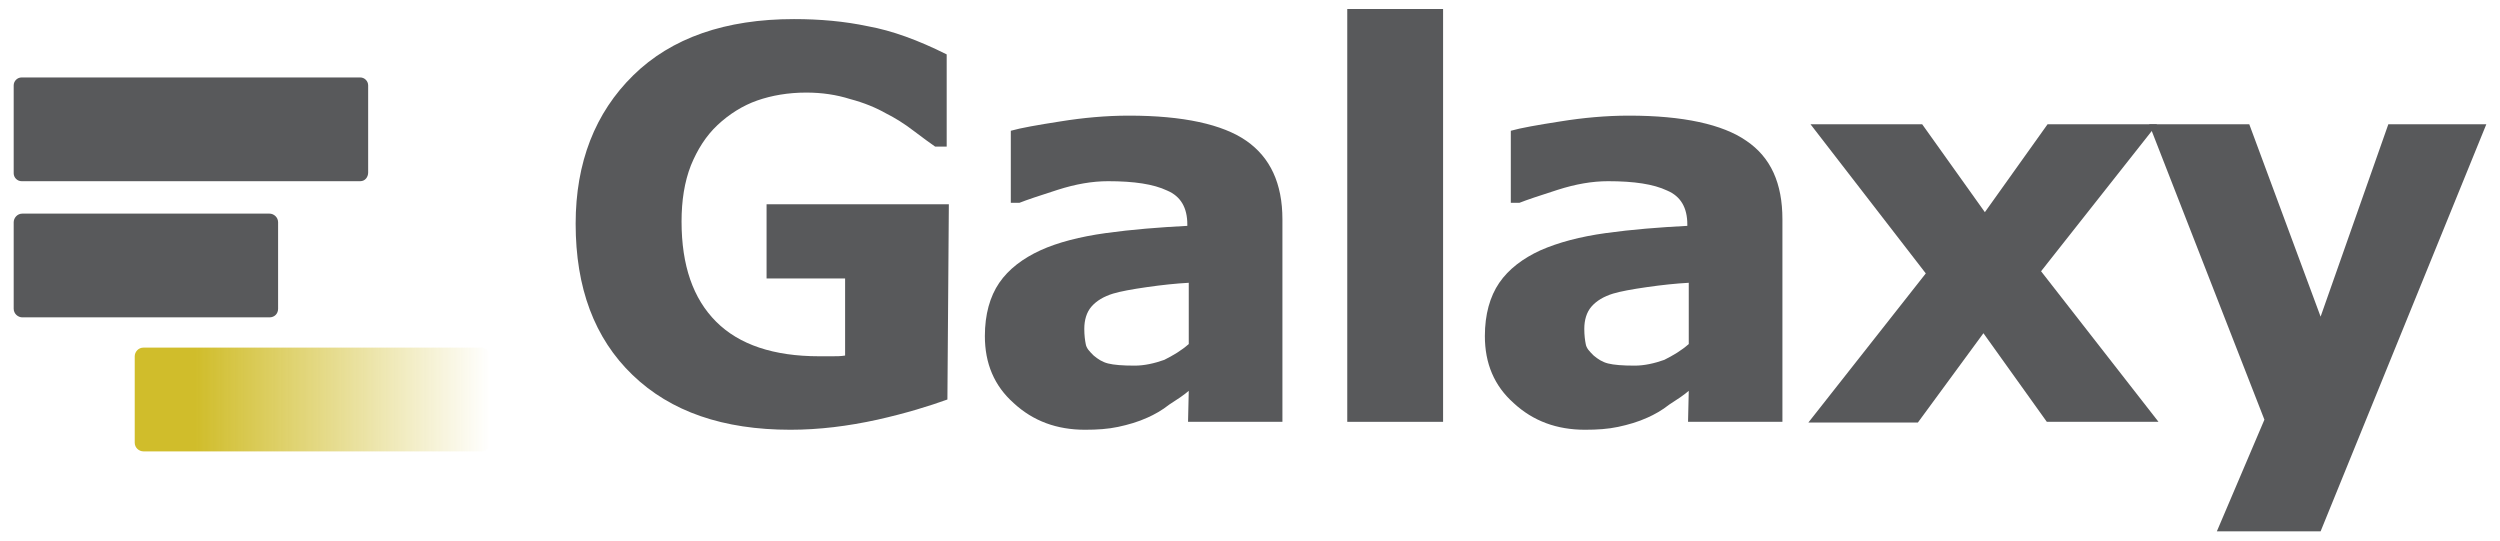
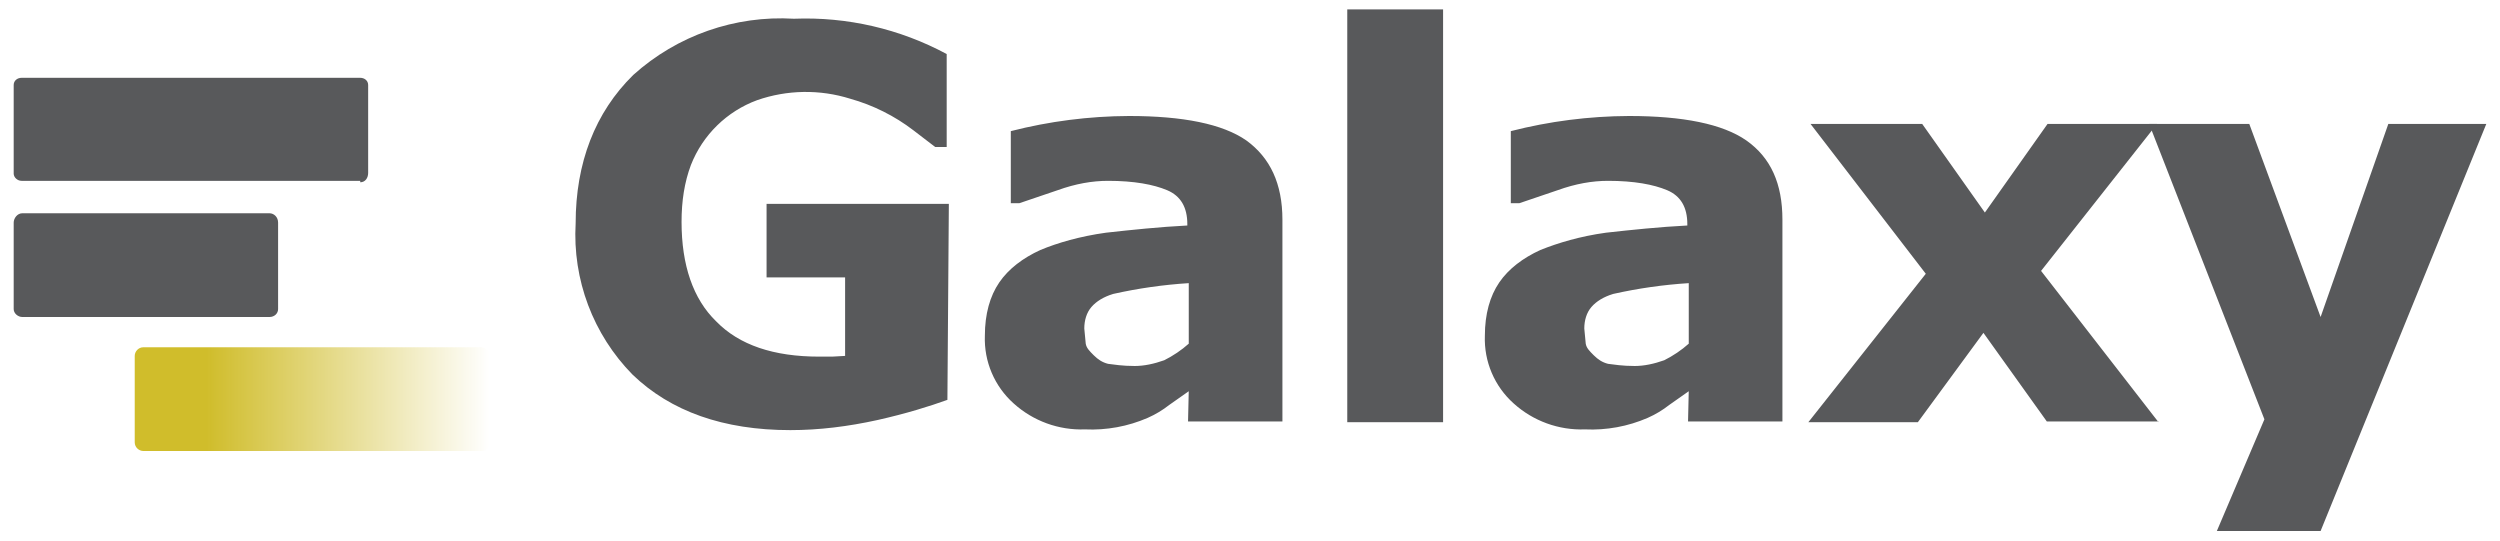
- <svg xmlns="http://www.w3.org/2000/svg" width="100%" height="100%" viewBox="0 0 347 75" version="1.1" xmlnsXlink="http://www.w3.org/1999/xlink" xmlSpace="preserve" xmlnsSerif="http://www.serif.com/" style="fill-rule:evenodd;clip-rule:evenodd;stroke-linejoin:round;stroke-miterlimit:2;">
-   <g transform="matrix(1,0,0,1,-7.7,-2.75)">
-     <path d="M57.7,27.9L10.7,27.9C10.1,27.9 9.6,27.4 9.6,26.8L9.6,14.6C9.6,14 10.1,13.5 10.7,13.5L57.7,13.5C58.3,13.5 58.8,14 58.8,14.6L58.8,26.7C58.8,27.3 58.4,27.9 57.7,27.9Z" style="fill:rgb(88,89,91);fill-rule:nonzero;" />
-   </g>
-   <g transform="matrix(1,0,0,1,-7.7,-2.75)">
-     <path d="M45.1,46.8L10.8,46.8C10.2,46.8 9.6,46.3 9.6,45.6L9.6,33.6C9.6,33 10.1,32.4 10.8,32.4L45.1,32.4C45.7,32.4 46.3,32.9 46.3,33.6L46.3,45.6C46.3,46.3 45.8,46.8 45.1,46.8Z" style="fill:rgb(88,89,91);fill-rule:nonzero;" />
-   </g>
-   <g transform="matrix(1,0,0,1,-7.7,-2.75)">
-     <path d="M74.6,65.4L27.6,65.4C27,65.4 26.4,64.9 26.4,64.2L26.4,52.2C26.4,51.6 26.9,51 27.6,51L74.5,51C75.1,51 75.7,51.5 75.7,52.2L75.7,64.2C75.7,64.9 75.2,65.4 74.6,65.4Z" style="fill:url(#_Linear1);fill-rule:nonzero;" />
-   </g>
-   <g transform="matrix(1,0,0,1,-7.7,-20.8)">
-     <g transform="matrix(1,0,0,1,0,18.05)">
-       <path d="M139.2,58.2C136.7,59.1 133.5,60.1 129.5,61C125.4,61.9 121.4,62.4 117.4,62.4C108.1,62.4 100.8,59.9 95.5,54.8C90.2,49.7 87.6,42.7 87.6,33.8C87.6,25.3 90.3,18.4 95.6,13.2C100.9,8 108.4,5.4 117.9,5.4C121.5,5.4 124.9,5.7 128.2,6.4C131.5,7 135.1,8.3 139.1,10.3L139.1,23.1L137.5,23.1C136.8,22.6 135.8,21.9 134.5,20.9C133.2,19.9 131.9,19.1 130.7,18.5C129.3,17.7 127.6,17 125.7,16.5C123.8,15.9 121.8,15.6 119.6,15.6C117.1,15.6 114.8,16 112.8,16.7C110.8,17.4 108.9,18.6 107.3,20.1C105.7,21.6 104.5,23.5 103.6,25.7C102.7,28 102.3,30.6 102.3,33.5C102.3,39.6 103.9,44.2 107.1,47.4C110.3,50.6 115.1,52.2 121.4,52.2L123.2,52.2C123.8,52.2 124.4,52.2 125,52.1L125,41.4L114.1,41.4L114.1,31.1L139.4,31.1L139.2,58.2Z" style="fill:rgb(88,89,91);fill-rule:nonzero;" />
-     </g>
-     <g transform="matrix(1,0,0,1,0,18.05)">
-       <path d="M172.7,57C172,57.6 171.1,58.2 170,58.9C169,59.7 167.9,60.3 167,60.7C165.7,61.3 164.3,61.7 162.9,62C161.5,62.3 160,62.4 158.3,62.4C154.4,62.4 151.1,61.2 148.4,58.7C145.7,56.3 144.4,53.2 144.4,49.4C144.4,46.4 145.1,43.9 146.4,42C147.7,40.1 149.7,38.6 152.1,37.5C154.5,36.4 157.6,35.6 161.2,35.1C164.8,34.6 168.6,34.3 172.5,34.1L172.5,33.9C172.5,31.6 171.6,30 169.7,29.2C167.8,28.3 165.1,27.9 161.5,27.9C159.3,27.9 157,28.3 154.5,29.1C152,29.9 150.2,30.5 149.2,30.9L148,30.9L148,20.9C149.4,20.5 151.7,20.1 154.9,19.6C158,19.1 161.2,18.8 164.4,18.8C171.9,18.8 177.4,20 180.7,22.3C184,24.6 185.7,28.2 185.7,33.2L185.7,61.3L172.6,61.3L172.7,57ZM172.7,50.5L172.7,42C170.9,42.1 169,42.3 166.9,42.6C164.8,42.9 163.2,43.2 162.2,43.5C160.9,43.9 159.9,44.5 159.2,45.3C158.5,46.1 158.2,47.2 158.2,48.4C158.2,49.3 158.3,50 158.4,50.5C158.5,51.1 158.9,51.5 159.5,52.1C160.1,52.6 160.7,53 161.5,53.2C162.3,53.4 163.5,53.5 165.2,53.5C166.5,53.5 167.9,53.2 169.3,52.7C170.5,52.1 171.7,51.4 172.7,50.5Z" style="fill:rgb(88,89,91);fill-rule:nonzero;" />
-     </g>
-     <g transform="matrix(1,0,0,1,0,18.05)">
-       <rect x="194.7" y="4" width="13.3" height="57.3" style="fill:rgb(88,89,91);fill-rule:nonzero;" />
-     </g>
-     <g transform="matrix(1,0,0,1,0,18.05)">
-       <path d="M242.1,57C241.4,57.6 240.5,58.2 239.4,58.9C238.4,59.7 237.3,60.3 236.4,60.7C235.1,61.3 233.7,61.7 232.3,62C230.9,62.3 229.4,62.4 227.7,62.4C223.8,62.4 220.5,61.2 217.8,58.7C215.1,56.3 213.8,53.2 213.8,49.4C213.8,46.4 214.5,43.9 215.8,42C217.1,40.1 219.1,38.6 221.5,37.5C224,36.4 227,35.6 230.6,35.1C234.2,34.6 238,34.3 241.9,34.1L241.9,33.9C241.9,31.6 241,30 239.1,29.2C237.2,28.3 234.5,27.9 230.9,27.9C228.7,27.9 226.4,28.3 223.9,29.1C221.4,29.9 219.6,30.5 218.6,30.9L217.4,30.9L217.4,20.9C218.8,20.5 221.1,20.1 224.3,19.6C227.4,19.1 230.6,18.8 233.8,18.8C241.3,18.8 246.8,20 250.1,22.3C253.5,24.6 255.1,28.2 255.1,33.2L255.1,61.3L242,61.3L242.1,57ZM242.1,50.5L242.1,42C240.3,42.1 238.4,42.3 236.3,42.6C234.2,42.9 232.6,43.2 231.6,43.5C230.3,43.9 229.3,44.5 228.6,45.3C227.9,46.1 227.6,47.2 227.6,48.4C227.6,49.3 227.7,50 227.8,50.5C227.9,51.1 228.3,51.5 228.9,52.1C229.5,52.6 230.1,53 230.9,53.2C231.7,53.4 232.9,53.5 234.6,53.5C235.9,53.5 237.3,53.2 238.7,52.7C239.9,52.1 241.1,51.4 242.1,50.5Z" style="fill:rgb(88,89,91);fill-rule:nonzero;" />
-     </g>
-     <g transform="matrix(1,0,0,1,0,18.05)">
-       <path d="M307.3,61.3L291.8,61.3L283,49L273.9,61.4L258.7,61.4L275,40.7L259,20L274.5,20L283.2,32.2L291.9,20L307.1,20L291,40.4L307.3,61.3Z" style="fill:rgb(88,89,91);fill-rule:nonzero;" />
-     </g>
-     <g transform="matrix(1,0,0,1,0,18.05)">
-       <path d="M329.8,46.7L339.2,20L352.8,20L329.8,76.5L315.4,76.5L322,61L306,20L319.9,20L329.8,46.7Z" style="fill:rgb(88,89,91);fill-rule:nonzero;" />
-     </g>
-   </g>
+ <svg xmlns="http://www.w3.org/2000/svg" viewBox="0 0 347 75" fill-rule="evenodd" clip-rule="evenodd" stroke-linejoin="round" stroke-miterlimit="2">
+   <path d="M50 25.1H3c-.6 0-1.1-.5-1.1-1V11.8c0-.6.5-1 1.1-1h47c.6 0 1.1.4 1.1 1V24c0 .7-.4 1.3-1.1 1.3zM37.4 44H3.1c-.6 0-1.2-.5-1.2-1.1v-12c0-.6.5-1.3 1.2-1.3h34.3c.6 0 1.2.5 1.2 1.3v12c0 .6-.5 1.1-1.2 1.1z" fill="#58595b" fill-rule="nonzero" />
+   <path d="M74.6 65.4h-47c-.6 0-1.2-.5-1.2-1.2v-12c0-.6.5-1.2 1.2-1.2h46.9c.6 0 1.2.5 1.2 1.2v12c0 .7-.5 1.2-1.1 1.2z" fill="url(#galaxy-logo_svg__galaxy-logo_svg___Linear1)" fill-rule="nonzero" transform="translate(-7.7 -2.8)" />
+   <path d="M131.5 55.5c-2.5.9-5.7 1.9-9.7 2.8-4.1.9-8.1 1.4-12.1 1.4-9.3 0-16.6-2.6-21.9-7.7a27.7 27.7 0 01-7.9-21c0-8.4 2.7-15.4 8-20.6a30.6 30.6 0 0122.3-7.8 41.3 41.3 0 0121.2 4.9v12.9h-1.6l-3-2.3a26 26 0 00-8.8-4.4 20.6 20.6 0 00-12.9.2 15.7 15.7 0 00-9.2 9c-.9 2.4-1.3 5-1.3 7.9 0 6 1.6 10.7 4.8 13.8 3.2 3.3 8 4.9 14.3 4.9h1.8l1.8-.1V38.5h-10.9V28.3h25.3l-.2 27.2zm33.5-1.2l-2.7 1.9a14 14 0 01-3 1.8 19.6 19.6 0 01-8.7 1.6 14 14 0 01-9.9-3.6 12 12 0 01-4-9.4c0-3 .7-5.5 2-7.4 1.3-1.9 3.3-3.4 5.7-4.5 2.4-1 5.5-1.9 9.1-2.4 3.6-.4 7.4-.8 11.3-1v-.2c0-2.3-.9-3.9-2.8-4.7-1.9-.8-4.6-1.3-8.2-1.3-2.2 0-4.5.4-7 1.3l-5.3 1.8h-1.2v-10a67.4 67.4 0 0116.4-2.1c7.5 0 13 1.1 16.3 3.4 3.3 2.4 5 6 5 11v28h-13.1l.1-4.3zm0-6.5v-8.5a67.4 67.4 0 00-10.5 1.5c-1.3.4-2.3 1-3 1.8-.7.8-1 1.9-1 3l.2 2.1c.1.6.5 1 1.1 1.6.6.6 1.2 1 2 1.2.8.1 2 .3 3.7.3 1.3 0 2.7-.3 4.1-.8 1.2-.6 2.4-1.4 3.4-2.3zm22-46.5h13.3v57.3H187zm47.4 53l-2.7 1.9a14 14 0 01-3 1.8 19.6 19.6 0 01-8.7 1.6 14 14 0 01-9.9-3.6 12 12 0 01-4-9.4c0-3 .7-5.5 2-7.4 1.3-1.9 3.3-3.4 5.7-4.5 2.5-1 5.5-1.9 9.1-2.4 3.6-.4 7.4-.8 11.3-1v-.2c0-2.3-.9-3.9-2.8-4.7-1.9-.8-4.6-1.3-8.2-1.3-2.2 0-4.5.4-7 1.3l-5.3 1.8h-1.2v-10a67.4 67.4 0 0116.4-2.1c7.5 0 13 1.1 16.3 3.4 3.4 2.4 5 6 5 11v28h-13.1l.1-4.3zm0-6.5v-8.5a67.4 67.4 0 00-10.5 1.5c-1.3.4-2.3 1-3 1.8-.7.8-1 1.9-1 3l.2 2.1c.1.6.5 1 1.1 1.6.6.6 1.2 1 2 1.2.8.1 2 .3 3.7.3 1.3 0 2.7-.3 4.1-.8 1.2-.6 2.4-1.4 3.4-2.3zm65.2 10.7h-15.5l-8.8-12.3-9.1 12.4H251L267.3 38l-16-20.8h15.5l8.7 12.3 8.7-12.3h15.2l-16.1 20.4 16.3 21z" fill="#58595b" fill-rule="nonzero" />
+   <path d="M322.1 44l9.4-26.8h13.6l-23 56.5h-14.4l6.6-15.5-16-41h13.9l9.9 26.8z" fill="#58595b" fill-rule="nonzero" />
  <defs>
-     <linearGradient id="_Linear1" x1="0" y1="0" x2="1" y2="0" gradientUnits="userSpaceOnUse" gradientTransform="matrix(49.2633,0,0,49.2633,26.4634,58.214)">
-       <stop offset="0" style="stop-color:rgb(208,189,43);stop-opacity:1" />
-       <stop offset="0.17" style="stop-color:rgb(208,189,43);stop-opacity:1" />
-       <stop offset="1" style="stop-color:rgb(208,189,43);stop-opacity:0" />
+     <linearGradient id="galaxy-logo_svg__galaxy-logo_svg___Linear1" x1="0" y1="0" x2="1" y2="0" gradientUnits="userSpaceOnUse" gradientTransform="translate(26.5 58.2) scale(49.2633)">
+       <stop offset="0" stop-color="#d0bd2b" />
+       <stop offset=".2" stop-color="#d0bd2b" />
+       <stop offset="1" stop-color="#d0bd2b" stop-opacity="0" />
    </linearGradient>
  </defs>
</svg>
